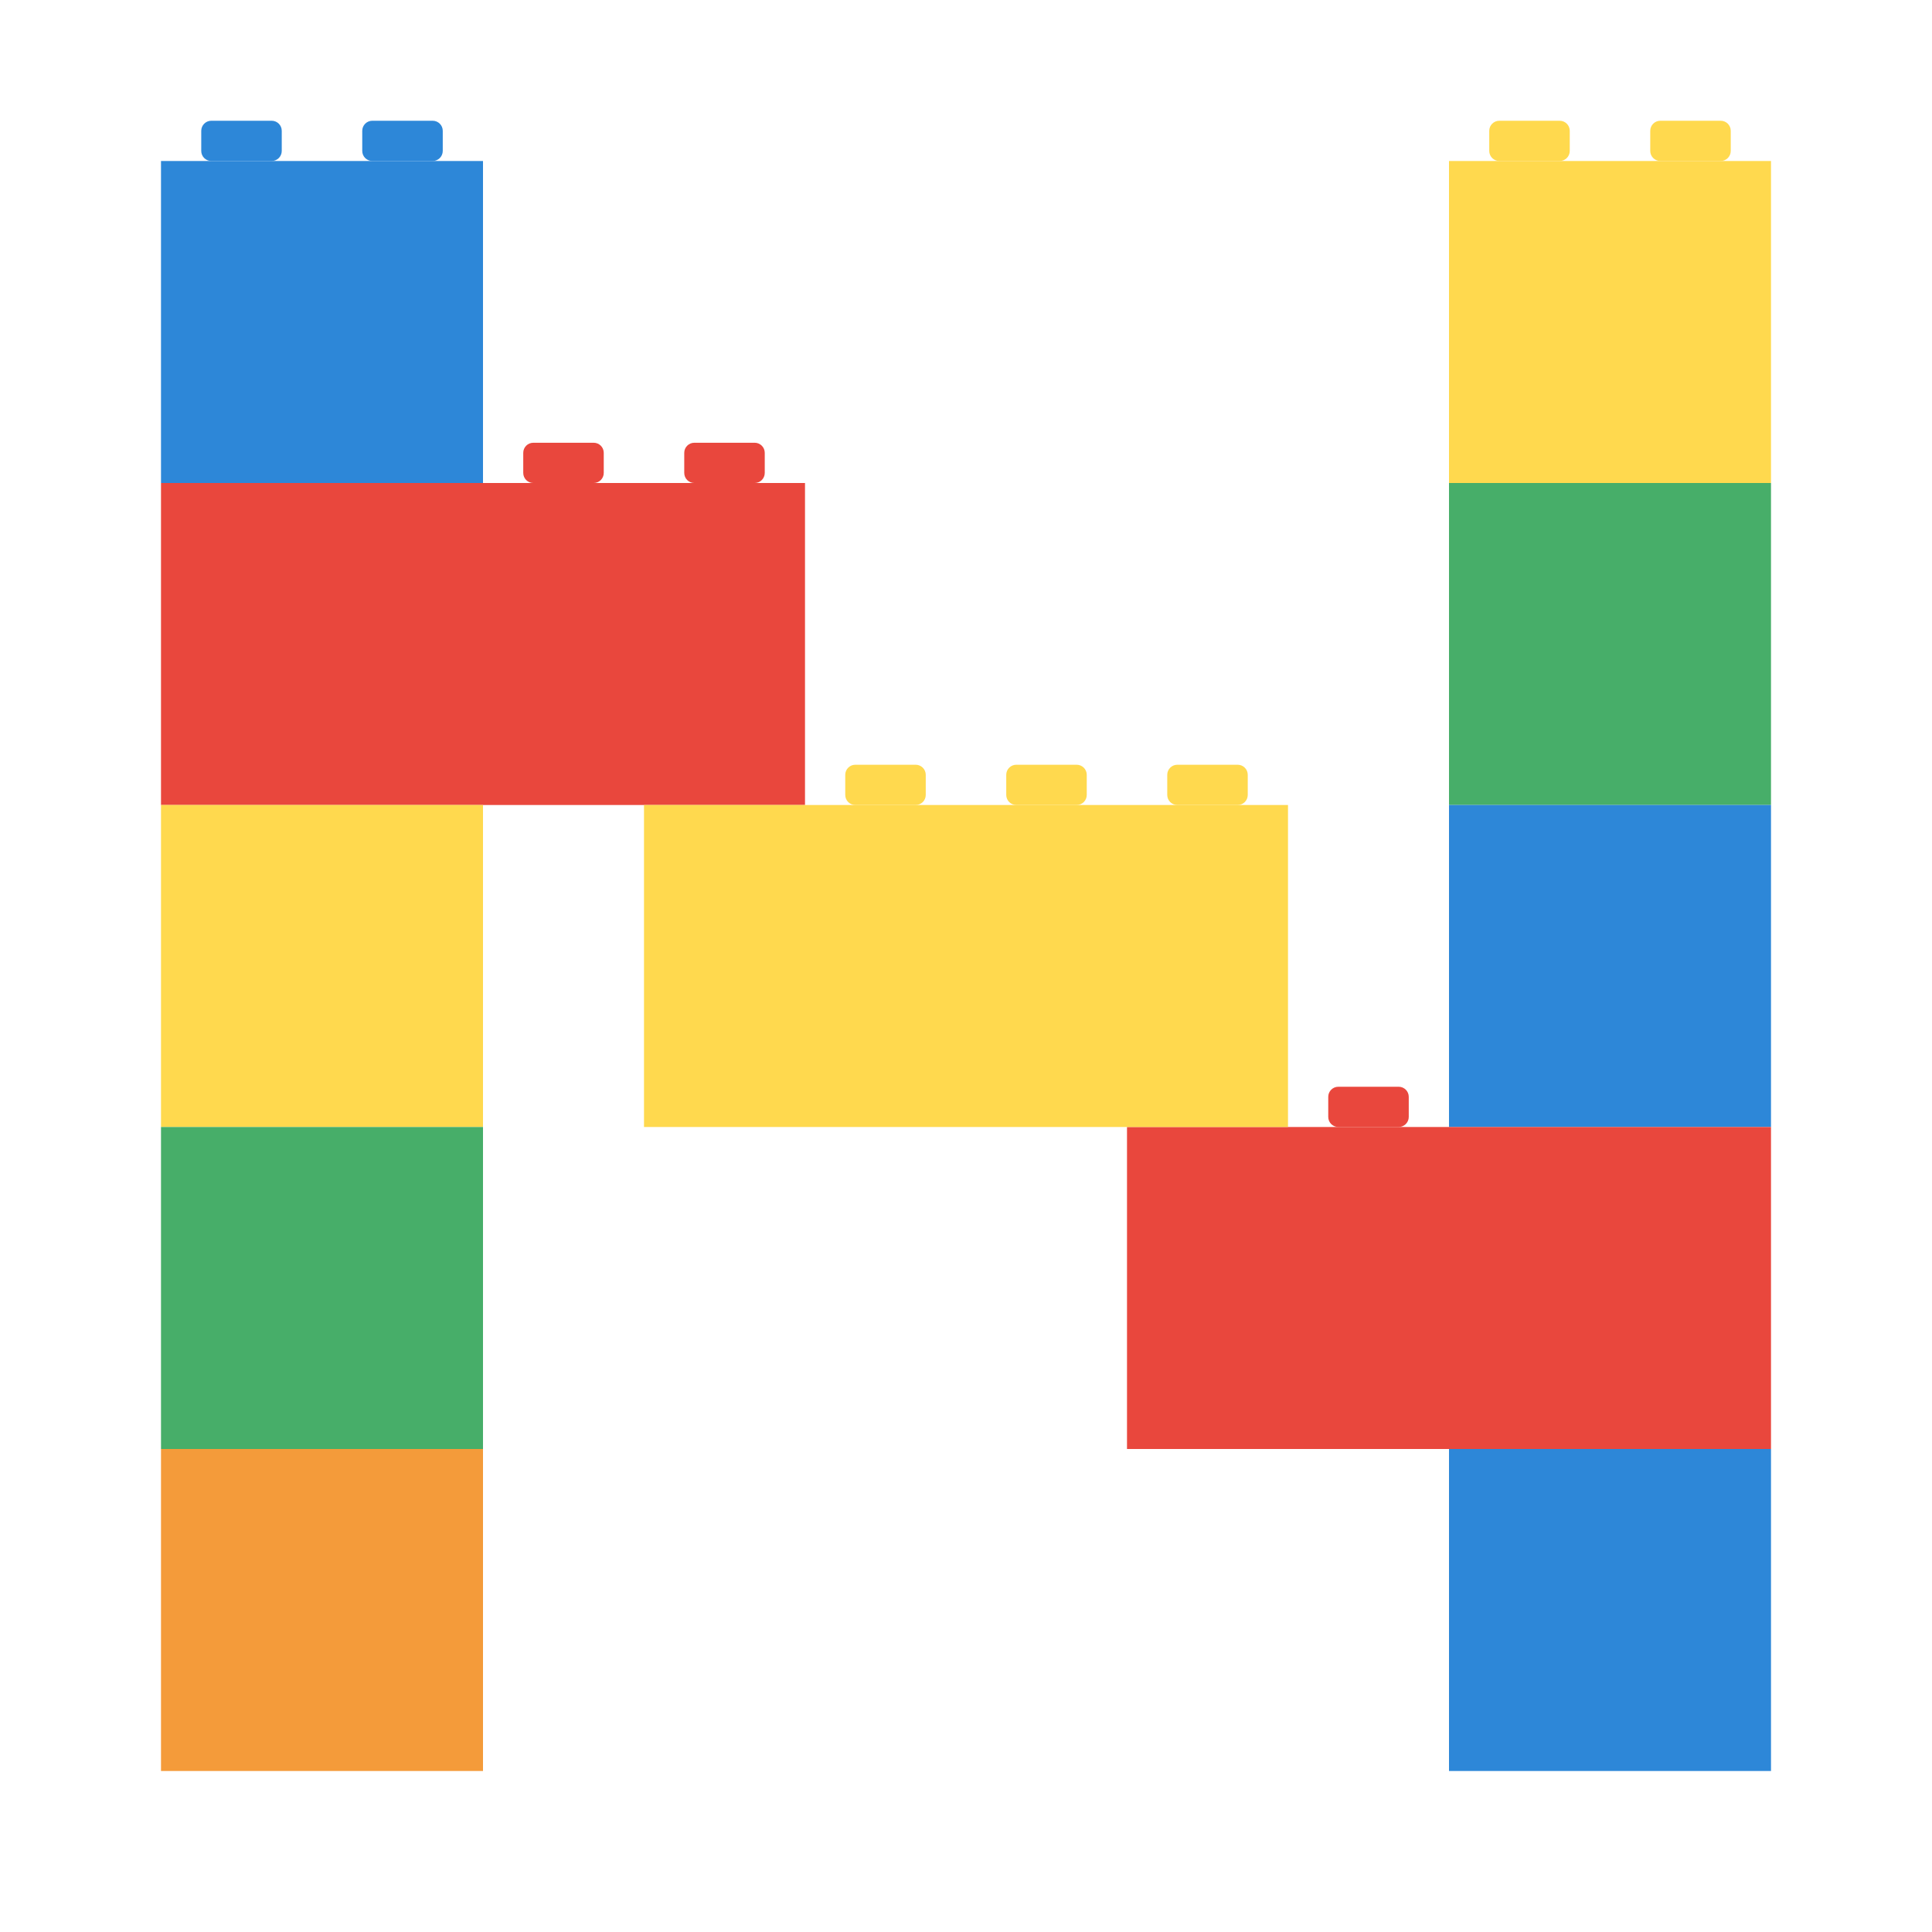
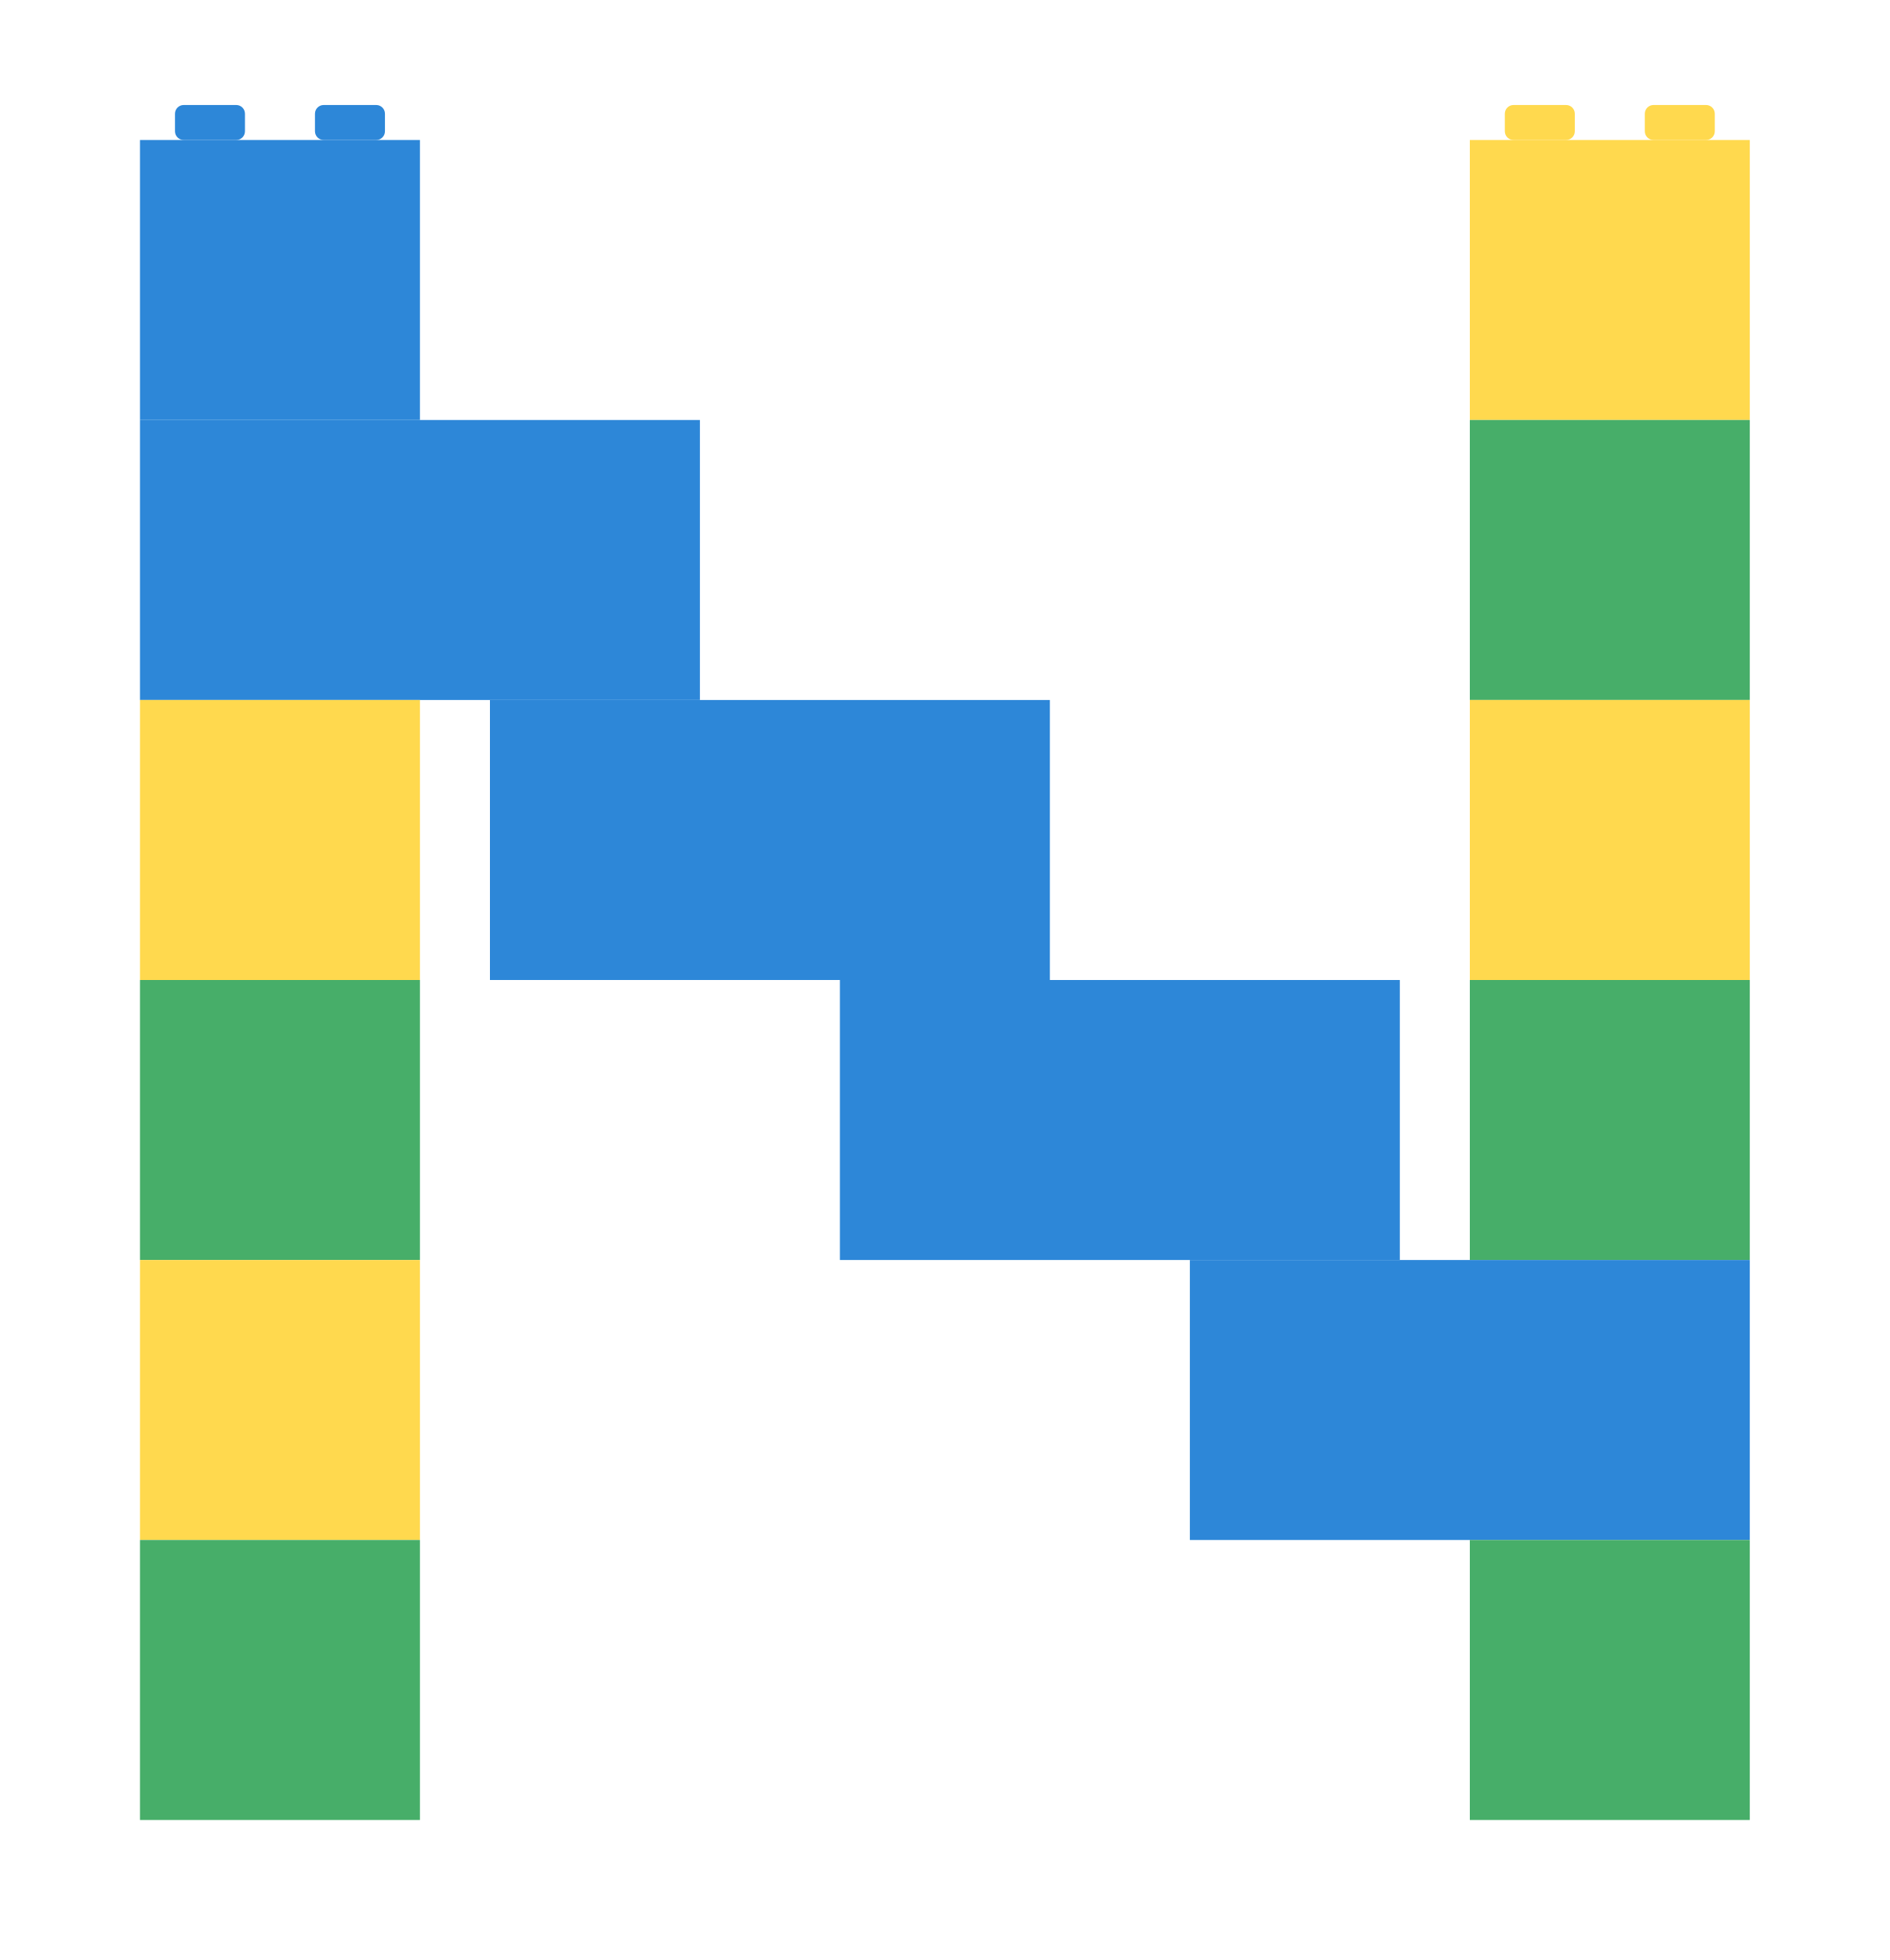
- <svg xmlns="http://www.w3.org/2000/svg" viewBox="0 0 144 144" data-design-unit="24">
+ <svg xmlns="http://www.w3.org/2000/svg" viewBox="0 0 162 168" data-design-unit="24">
  <g id="left-column">
-     <rect data-row-from-bottom="5" x="12" y="12" width="24" height="24" fill="#2D87D8" />
-     <rect data-row-from-bottom="4" x="12" y="36" width="48" height="24" fill="#E9473D" />
-     <rect data-row-from-bottom="3" x="12" y="60" width="24" height="24" fill="#FFD94E" />
-     <rect data-row-from-bottom="2" x="12" y="84" width="24" height="24" fill="#47AE69" />
-     <rect data-row-from-bottom="1" x="12" y="108" width="24" height="24" fill="#F49B3A" />
+     <rect data-row-from-bottom="6" x="12" y="12" width="24" height="24" fill="#2D87D8" />
+     <rect data-row-from-bottom="5" x="12" y="36" width="48" height="24" fill="#2D87D8" />
+     <rect data-row-from-bottom="4" x="12" y="60" width="24" height="24" fill="#FFD94E" />
+     <rect data-row-from-bottom="3" x="12" y="84" width="24" height="24" fill="#47AE69" />
+     <rect data-row-from-bottom="2" x="12" y="108" width="24" height="24" fill="#FFD94E" />
+     <rect data-row-from-bottom="1" x="12" y="132" width="24" height="24" fill="#47AE69" />
  </g>
  <g id="right-column">
-     <rect data-row-from-bottom="5" x="108" y="12" width="24" height="24" fill="#FFD94E" />
-     <rect data-row-from-bottom="4" x="108" y="36" width="24" height="24" fill="#47AE69" />
-     <rect data-row-from-bottom="3" x="108" y="60" width="24" height="24" fill="#2D87D8" />
-     <rect data-row-from-bottom="2" x="84" y="84" width="48" height="24" fill="#E9473D" />
-     <rect data-row-from-bottom="1" x="108" y="108" width="24" height="24" fill="#2D87D8" />
+     <rect data-row-from-bottom="6" x="126" y="12" width="24" height="24" fill="#FFD94E" />
+     <rect data-row-from-bottom="5" x="126" y="36" width="24" height="24" fill="#47AE69" />
+     <rect data-row-from-bottom="4" x="126" y="60" width="24" height="24" fill="#FFD94E" />
+     <rect data-row-from-bottom="3" x="126" y="84" width="24" height="24" fill="#47AE69" />
+     <rect data-row-from-bottom="2" x="102" y="108" width="48" height="24" fill="#2D87D8" />
+     <rect data-row-from-bottom="1" x="126" y="132" width="24" height="24" fill="#47AE69" />
  </g>
-   <rect id="middle-connector" x="48" y="60" width="48" height="24" fill="#FFD94E" />
+   <rect id="middle-upper-connector" x="42" y="60" width="48" height="24" fill="#2D87D8" />
+   <rect id="middle-lower-connector" x="72" y="84" width="48" height="24" fill="#2D87D8" />
  <g id="exposed-studs">
    <rect x="15" y="9" width="6" height="3" rx=".75" fill="#2D87D8" />
    <rect x="27" y="9" width="6" height="3" rx=".75" fill="#2D87D8" />
-     <rect x="111" y="9" width="6" height="3" rx=".75" fill="#FFD94E" />
-     <rect x="123" y="9" width="6" height="3" rx=".75" fill="#FFD94E" />
-     <rect x="39" y="33" width="6" height="3" rx=".75" fill="#E9473D" />
-     <rect x="51" y="33" width="6" height="3" rx=".75" fill="#E9473D" />
-     <rect x="63" y="57" width="6" height="3" rx=".75" fill="#FFD94E" />
-     <rect x="75" y="57" width="6" height="3" rx=".75" fill="#FFD94E" />
-     <rect x="87" y="57" width="6" height="3" rx=".75" fill="#FFD94E" />
-     <rect x="99" y="81" width="6" height="3" rx=".75" fill="#E9473D" />
+     <rect x="129" y="9" width="6" height="3" rx=".75" fill="#FFD94E" />
+     <rect x="141" y="9" width="6" height="3" rx=".75" fill="#FFD94E" />
  </g>
</svg>
